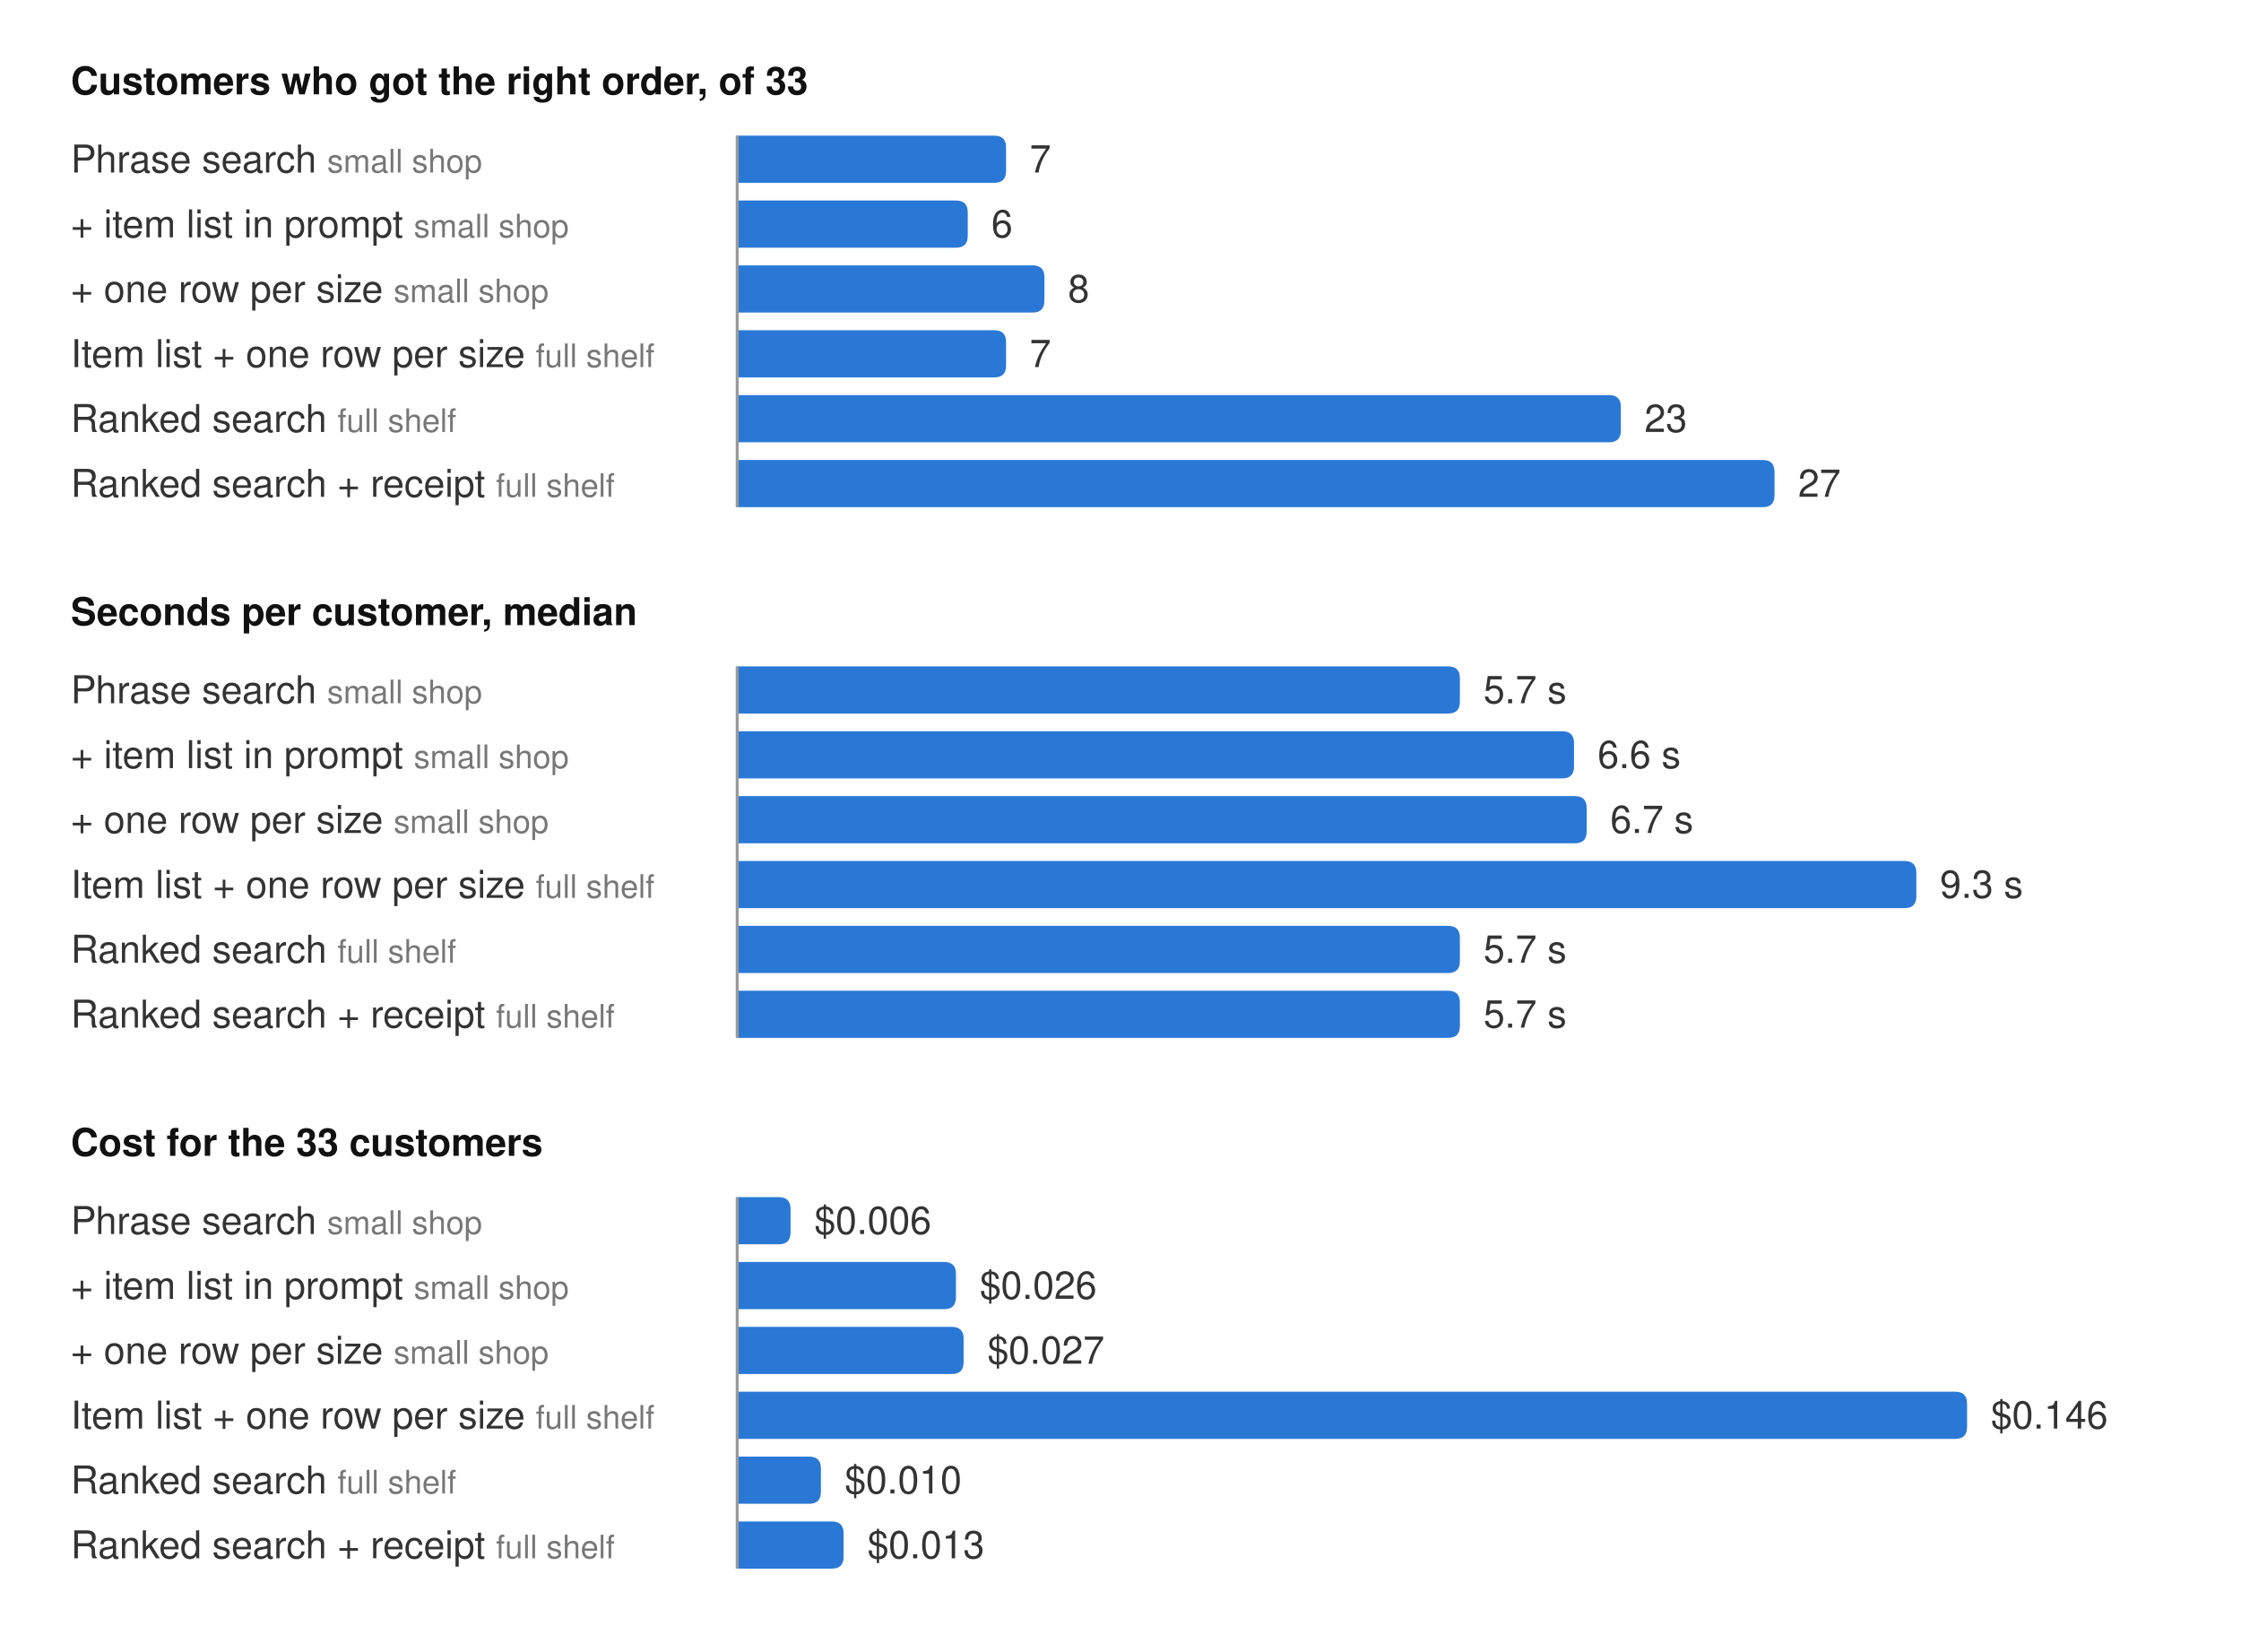
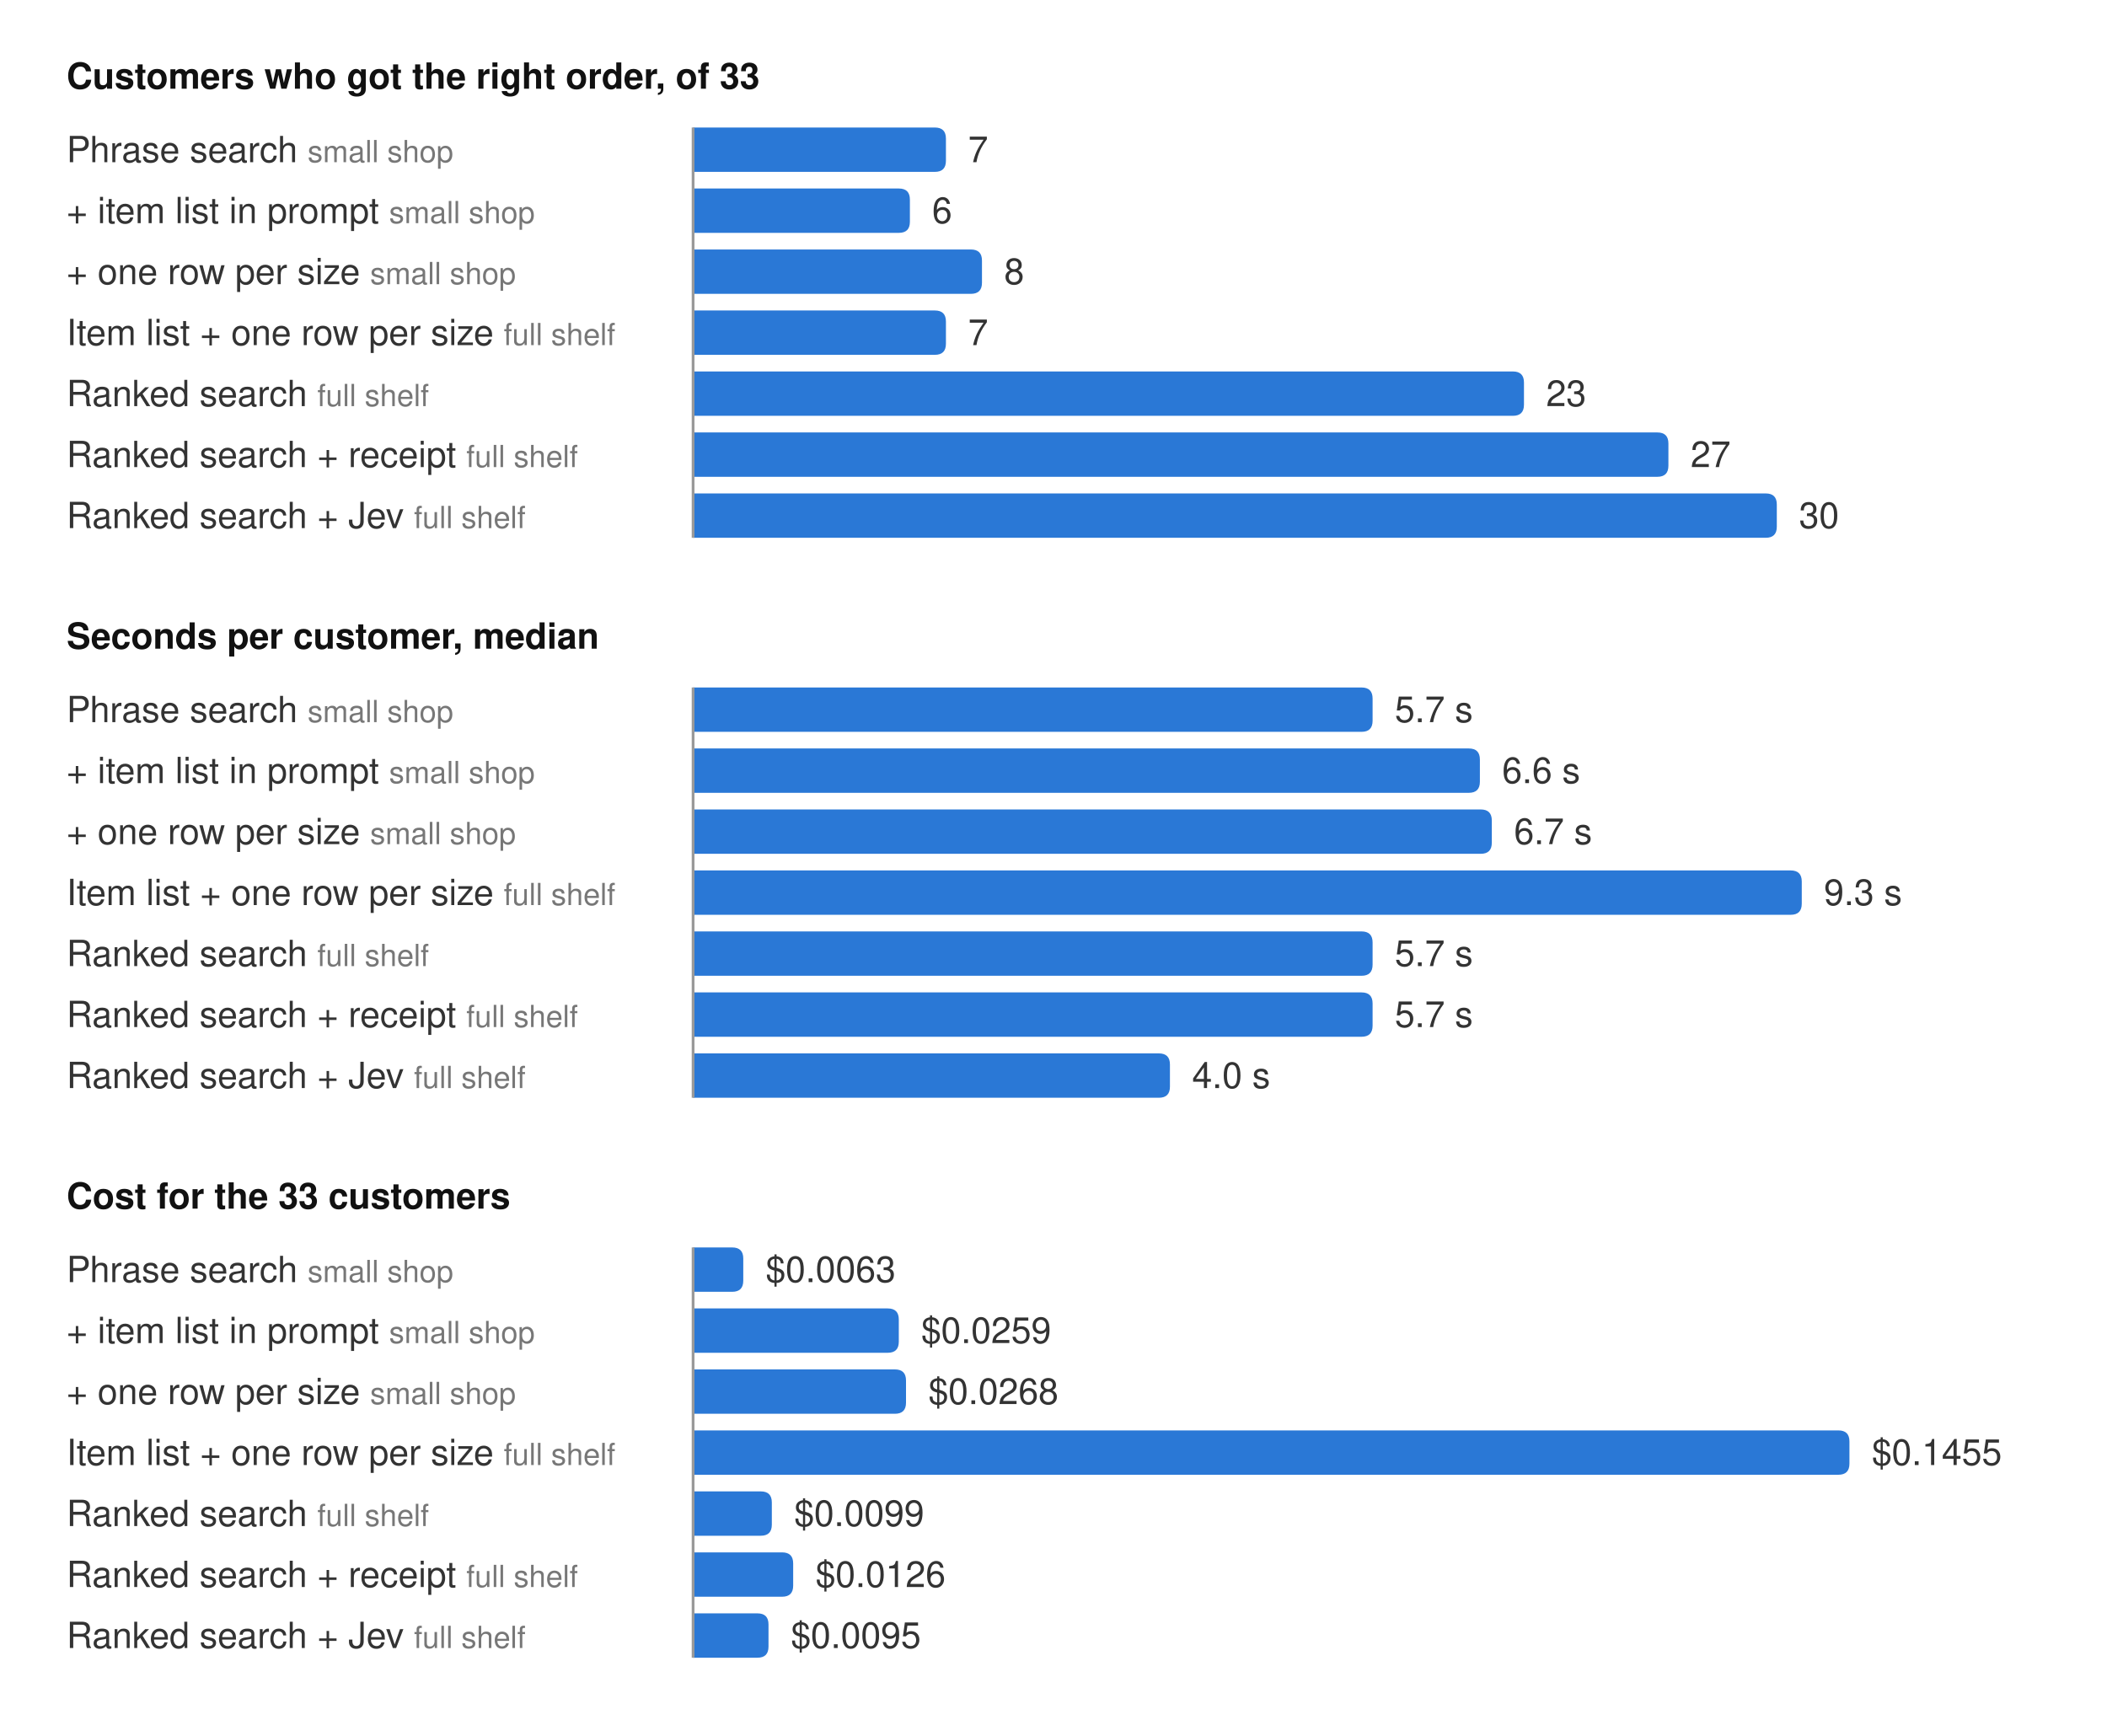
- <svg xmlns="http://www.w3.org/2000/svg" viewBox="0 0 760 560" role="img" aria-labelledby="stages-title stages-desc" font-family="-apple-system, BlinkMacSystemFont, 'Segoe UI', Helvetica, Arial, sans-serif" font-size="13" fill="#111">
+ <svg xmlns="http://www.w3.org/2000/svg" viewBox="0 0 760 626" role="img" aria-labelledby="stages-title stages-desc" font-family="-apple-system, BlinkMacSystemFont, 'Segoe UI', Helvetica, Arial, sans-serif" font-size="13" fill="#111">
  <text x="24" y="32" font-weight="600">Customers who got the right order, of 33</text>
  <text x="24" y="58.5" fill="#333">Phrase search <tspan fill="#777" font-size="11">small shop</tspan>
  </text>
  <path d="M250,46 H337.2 Q341.2,46 341.2,50 V58 Q341.2,62 337.2,62 H250 Z" fill="#2a78d6" />
  <text x="349.2" y="58.5" fill="#333">7</text>
  <text x="24" y="80.5" fill="#333">+ item list in prompt <tspan fill="#777" font-size="11">small shop</tspan>
  </text>
  <path d="M250,68 H324.2 Q328.2,68 328.2,72 V80 Q328.2,84 324.2,84 H250 Z" fill="#2a78d6" />
  <text x="336.2" y="80.5" fill="#333">6</text>
  <text x="24" y="102.5" fill="#333">+ one row per size <tspan fill="#777" font-size="11">small shop</tspan>
  </text>
  <path d="M250,90 H350.2 Q354.2,90 354.2,94 V102 Q354.2,106 350.2,106 H250 Z" fill="#2a78d6" />
  <text x="362.2" y="102.5" fill="#333">8</text>
  <text x="24" y="124.5" fill="#333">Item list + one row per size <tspan fill="#777" font-size="11">full shelf</tspan>
  </text>
  <path d="M250,112 H337.2 Q341.2,112 341.2,116 V124 Q341.2,128 337.2,128 H250 Z" fill="#2a78d6" />
  <text x="349.2" y="124.5" fill="#333">7</text>
  <text x="24" y="146.5" fill="#333">Ranked search <tspan fill="#777" font-size="11">full shelf</tspan>
  </text>
  <path d="M250,134 H545.7 Q549.7,134 549.7,138 V146 Q549.7,150 545.7,150 H250 Z" fill="#2a78d6" />
  <text x="557.7" y="146.5" fill="#333">23</text>
  <text x="24" y="168.5" fill="#333">Ranked search + receipt <tspan fill="#777" font-size="11">full shelf</tspan>
  </text>
  <path d="M250,156 H597.8 Q601.8,156 601.8,160 V168 Q601.8,172 597.8,172 H250 Z" fill="#2a78d6" />
  <text x="609.8" y="168.5" fill="#333">27</text>
-   <line x1="250" y1="46" x2="250" y2="172" stroke="#999" stroke-width="1" />
-   <text x="24" y="212" font-weight="600">Seconds per customer, median</text>
-   <text x="24" y="238.5" fill="#333">Phrase search <tspan fill="#777" font-size="11">small shop</tspan>
+   <text x="24" y="190.5" fill="#333">Ranked search + Jev <tspan fill="#777" font-size="11">full shelf</tspan>
  </text>
-   <path d="M250,226 H491.1 Q495.1,226 495.1,230 V238 Q495.1,242 491.1,242 H250 Z" fill="#2a78d6" />
-   <text x="503.1" y="238.5" fill="#333">5.7 s</text>
-   <text x="24" y="260.5" fill="#333">+ item list in prompt <tspan fill="#777" font-size="11">small shop</tspan>
+   <path d="M250,178 H636.9 Q640.9,178 640.9,182 V190 Q640.9,194 636.9,194 H250 Z" fill="#2a78d6" />
+   <text x="648.9" y="190.5" fill="#333">30</text>
+   <line x1="250" y1="46" x2="250" y2="194" stroke="#999" stroke-width="1" />
+   <text x="24" y="234" font-weight="600">Seconds per customer, median</text>
+   <text x="24" y="260.5" fill="#333">Phrase search <tspan fill="#777" font-size="11">small shop</tspan>
  </text>
-   <path d="M250,248 H529.8 Q533.8,248 533.8,252 V260 Q533.8,264 529.8,264 H250 Z" fill="#2a78d6" />
-   <text x="541.8" y="260.5" fill="#333">6.6 s</text>
-   <text x="24" y="282.5" fill="#333">+ one row per size <tspan fill="#777" font-size="11">small shop</tspan>
+   <path d="M250,248 H491.1 Q495.1,248 495.1,252 V260 Q495.1,264 491.1,264 H250 Z" fill="#2a78d6" />
+   <text x="503.1" y="260.5" fill="#333">5.7 s</text>
+   <text x="24" y="282.5" fill="#333">+ item list in prompt <tspan fill="#777" font-size="11">small shop</tspan>
  </text>
-   <path d="M250,270 H534.1 Q538.1,270 538.1,274 V282 Q538.1,286 534.1,286 H250 Z" fill="#2a78d6" />
-   <text x="546.1" y="282.5" fill="#333">6.7 s</text>
-   <text x="24" y="304.5" fill="#333">Item list + one row per size <tspan fill="#777" font-size="11">full shelf</tspan>
+   <path d="M250,270 H529.8 Q533.8,270 533.8,274 V282 Q533.8,286 529.8,286 H250 Z" fill="#2a78d6" />
+   <text x="541.8" y="282.5" fill="#333">6.6 s</text>
+   <text x="24" y="304.5" fill="#333">+ one row per size <tspan fill="#777" font-size="11">small shop</tspan>
  </text>
-   <path d="M250,292 H645.9 Q649.9,292 649.9,296 V304 Q649.9,308 645.9,308 H250 Z" fill="#2a78d6" />
-   <text x="657.9" y="304.5" fill="#333">9.3 s</text>
-   <text x="24" y="326.5" fill="#333">Ranked search <tspan fill="#777" font-size="11">full shelf</tspan>
+   <path d="M250,292 H534.1 Q538.1,292 538.1,296 V304 Q538.1,308 534.1,308 H250 Z" fill="#2a78d6" />
+   <text x="546.1" y="304.5" fill="#333">6.7 s</text>
+   <text x="24" y="326.5" fill="#333">Item list + one row per size <tspan fill="#777" font-size="11">full shelf</tspan>
  </text>
-   <path d="M250,314 H491.1 Q495.1,314 495.1,318 V326 Q495.1,330 491.1,330 H250 Z" fill="#2a78d6" />
-   <text x="503.1" y="326.5" fill="#333">5.7 s</text>
-   <text x="24" y="348.5" fill="#333">Ranked search + receipt <tspan fill="#777" font-size="11">full shelf</tspan>
+   <path d="M250,314 H645.9 Q649.9,314 649.9,318 V326 Q649.9,330 645.9,330 H250 Z" fill="#2a78d6" />
+   <text x="657.9" y="326.5" fill="#333">9.3 s</text>
+   <text x="24" y="348.5" fill="#333">Ranked search <tspan fill="#777" font-size="11">full shelf</tspan>
  </text>
  <path d="M250,336 H491.1 Q495.1,336 495.1,340 V348 Q495.1,352 491.1,352 H250 Z" fill="#2a78d6" />
  <text x="503.1" y="348.5" fill="#333">5.7 s</text>
-   <line x1="250" y1="226" x2="250" y2="352" stroke="#999" stroke-width="1" />
-   <text x="24" y="392" font-weight="600">Cost for the 33 customers</text>
-   <text x="24" y="418.5" fill="#333">Phrase search <tspan fill="#777" font-size="11">small shop</tspan>
+   <text x="24" y="370.5" fill="#333">Ranked search + receipt <tspan fill="#777" font-size="11">full shelf</tspan>
  </text>
-   <path d="M250,406 H264.1 Q268.1,406 268.1,410 V418 Q268.1,422 264.1,422 H250 Z" fill="#2a78d6" />
-   <text x="276.1" y="418.5" fill="#333">$0.006</text>
-   <text x="24" y="440.5" fill="#333">+ item list in prompt <tspan fill="#777" font-size="11">small shop</tspan>
+   <path d="M250,358 H491.1 Q495.1,358 495.1,362 V370 Q495.1,374 491.1,374 H250 Z" fill="#2a78d6" />
+   <text x="503.1" y="370.5" fill="#333">5.7 s</text>
+   <text x="24" y="392.5" fill="#333">Ranked search + Jev <tspan fill="#777" font-size="11">full shelf</tspan>
  </text>
-   <path d="M250,428 H320.2 Q324.2,428 324.2,432 V440 Q324.2,444 320.2,444 H250 Z" fill="#2a78d6" />
-   <text x="332.2" y="440.5" fill="#333">$0.026</text>
-   <text x="24" y="462.5" fill="#333">+ one row per size <tspan fill="#777" font-size="11">small shop</tspan>
+   <path d="M250,380 H418.0 Q422.0,380 422.0,384 V392 Q422.0,396 418.0,396 H250 Z" fill="#2a78d6" />
+   <text x="430.0" y="392.5" fill="#333">4.0 s</text>
+   <line x1="250" y1="248" x2="250" y2="396" stroke="#999" stroke-width="1" />
+   <text x="24" y="436" font-weight="600">Cost for the 33 customers</text>
+   <text x="24" y="462.5" fill="#333">Phrase search <tspan fill="#777" font-size="11">small shop</tspan>
  </text>
-   <path d="M250,450 H322.8 Q326.8,450 326.8,454 V462 Q326.8,466 322.8,466 H250 Z" fill="#2a78d6" />
-   <text x="334.8" y="462.5" fill="#333">$0.027</text>
-   <text x="24" y="484.5" fill="#333">Item list + one row per size <tspan fill="#777" font-size="11">full shelf</tspan>
+   <path d="M250,450 H264.1 Q268.1,450 268.1,454 V462 Q268.1,466 264.1,466 H250 Z" fill="#2a78d6" />
+   <text x="276.1" y="462.5" fill="#333">$0.0063</text>
+   <text x="24" y="484.5" fill="#333">+ item list in prompt <tspan fill="#777" font-size="11">small shop</tspan>
  </text>
-   <path d="M250,472 H663.1 Q667.1,472 667.1,476 V484 Q667.1,488 663.1,488 H250 Z" fill="#2a78d6" />
-   <text x="675.1" y="484.5" fill="#333">$0.146</text>
-   <text x="24" y="506.5" fill="#333">Ranked search <tspan fill="#777" font-size="11">full shelf</tspan>
+   <path d="M250,472 H320.2 Q324.2,472 324.2,476 V484 Q324.2,488 320.2,488 H250 Z" fill="#2a78d6" />
+   <text x="332.2" y="484.5" fill="#333">$0.0259</text>
+   <text x="24" y="506.5" fill="#333">+ one row per size <tspan fill="#777" font-size="11">small shop</tspan>
  </text>
-   <path d="M250,494 H274.4 Q278.4,494 278.4,498 V506 Q278.4,510 274.4,510 H250 Z" fill="#2a78d6" />
-   <text x="286.4" y="506.5" fill="#333">$0.010</text>
-   <text x="24" y="528.5" fill="#333">Ranked search + receipt <tspan fill="#777" font-size="11">full shelf</tspan>
+   <path d="M250,494 H322.8 Q326.8,494 326.8,498 V506 Q326.8,510 322.8,510 H250 Z" fill="#2a78d6" />
+   <text x="334.8" y="506.5" fill="#333">$0.0268</text>
+   <text x="24" y="528.5" fill="#333">Item list + one row per size <tspan fill="#777" font-size="11">full shelf</tspan>
  </text>
-   <path d="M250,516 H282.1 Q286.1,516 286.1,520 V528 Q286.1,532 282.1,532 H250 Z" fill="#2a78d6" />
-   <text x="294.1" y="528.5" fill="#333">$0.013</text>
-   <line x1="250" y1="406" x2="250" y2="532" stroke="#999" stroke-width="1" />
+   <path d="M250,516 H663.1 Q667.1,516 667.1,520 V528 Q667.1,532 663.1,532 H250 Z" fill="#2a78d6" />
+   <text x="675.1" y="528.5" fill="#333">$0.1455</text>
+   <text x="24" y="550.5" fill="#333">Ranked search <tspan fill="#777" font-size="11">full shelf</tspan>
+   </text>
+   <path d="M250,538 H274.4 Q278.4,538 278.4,542 V550 Q278.4,554 274.4,554 H250 Z" fill="#2a78d6" />
+   <text x="286.4" y="550.5" fill="#333">$0.0099</text>
+   <text x="24" y="572.5" fill="#333">Ranked search + receipt <tspan fill="#777" font-size="11">full shelf</tspan>
+   </text>
+   <path d="M250,560 H282.1 Q286.1,560 286.1,564 V572 Q286.1,576 282.1,576 H250 Z" fill="#2a78d6" />
+   <text x="294.1" y="572.5" fill="#333">$0.0126</text>
+   <text x="24" y="594.5" fill="#333">Ranked search + Jev <tspan fill="#777" font-size="11">full shelf</tspan>
+   </text>
+   <path d="M250,582 H273.2 Q277.2,582 277.2,586 V594 Q277.2,598 273.2,598 H250 Z" fill="#2a78d6" />
+   <text x="285.2" y="594.5" fill="#333">$0.0095</text>
+   <line x1="250" y1="450" x2="250" y2="598" stroke="#999" stroke-width="1" />
</svg>
